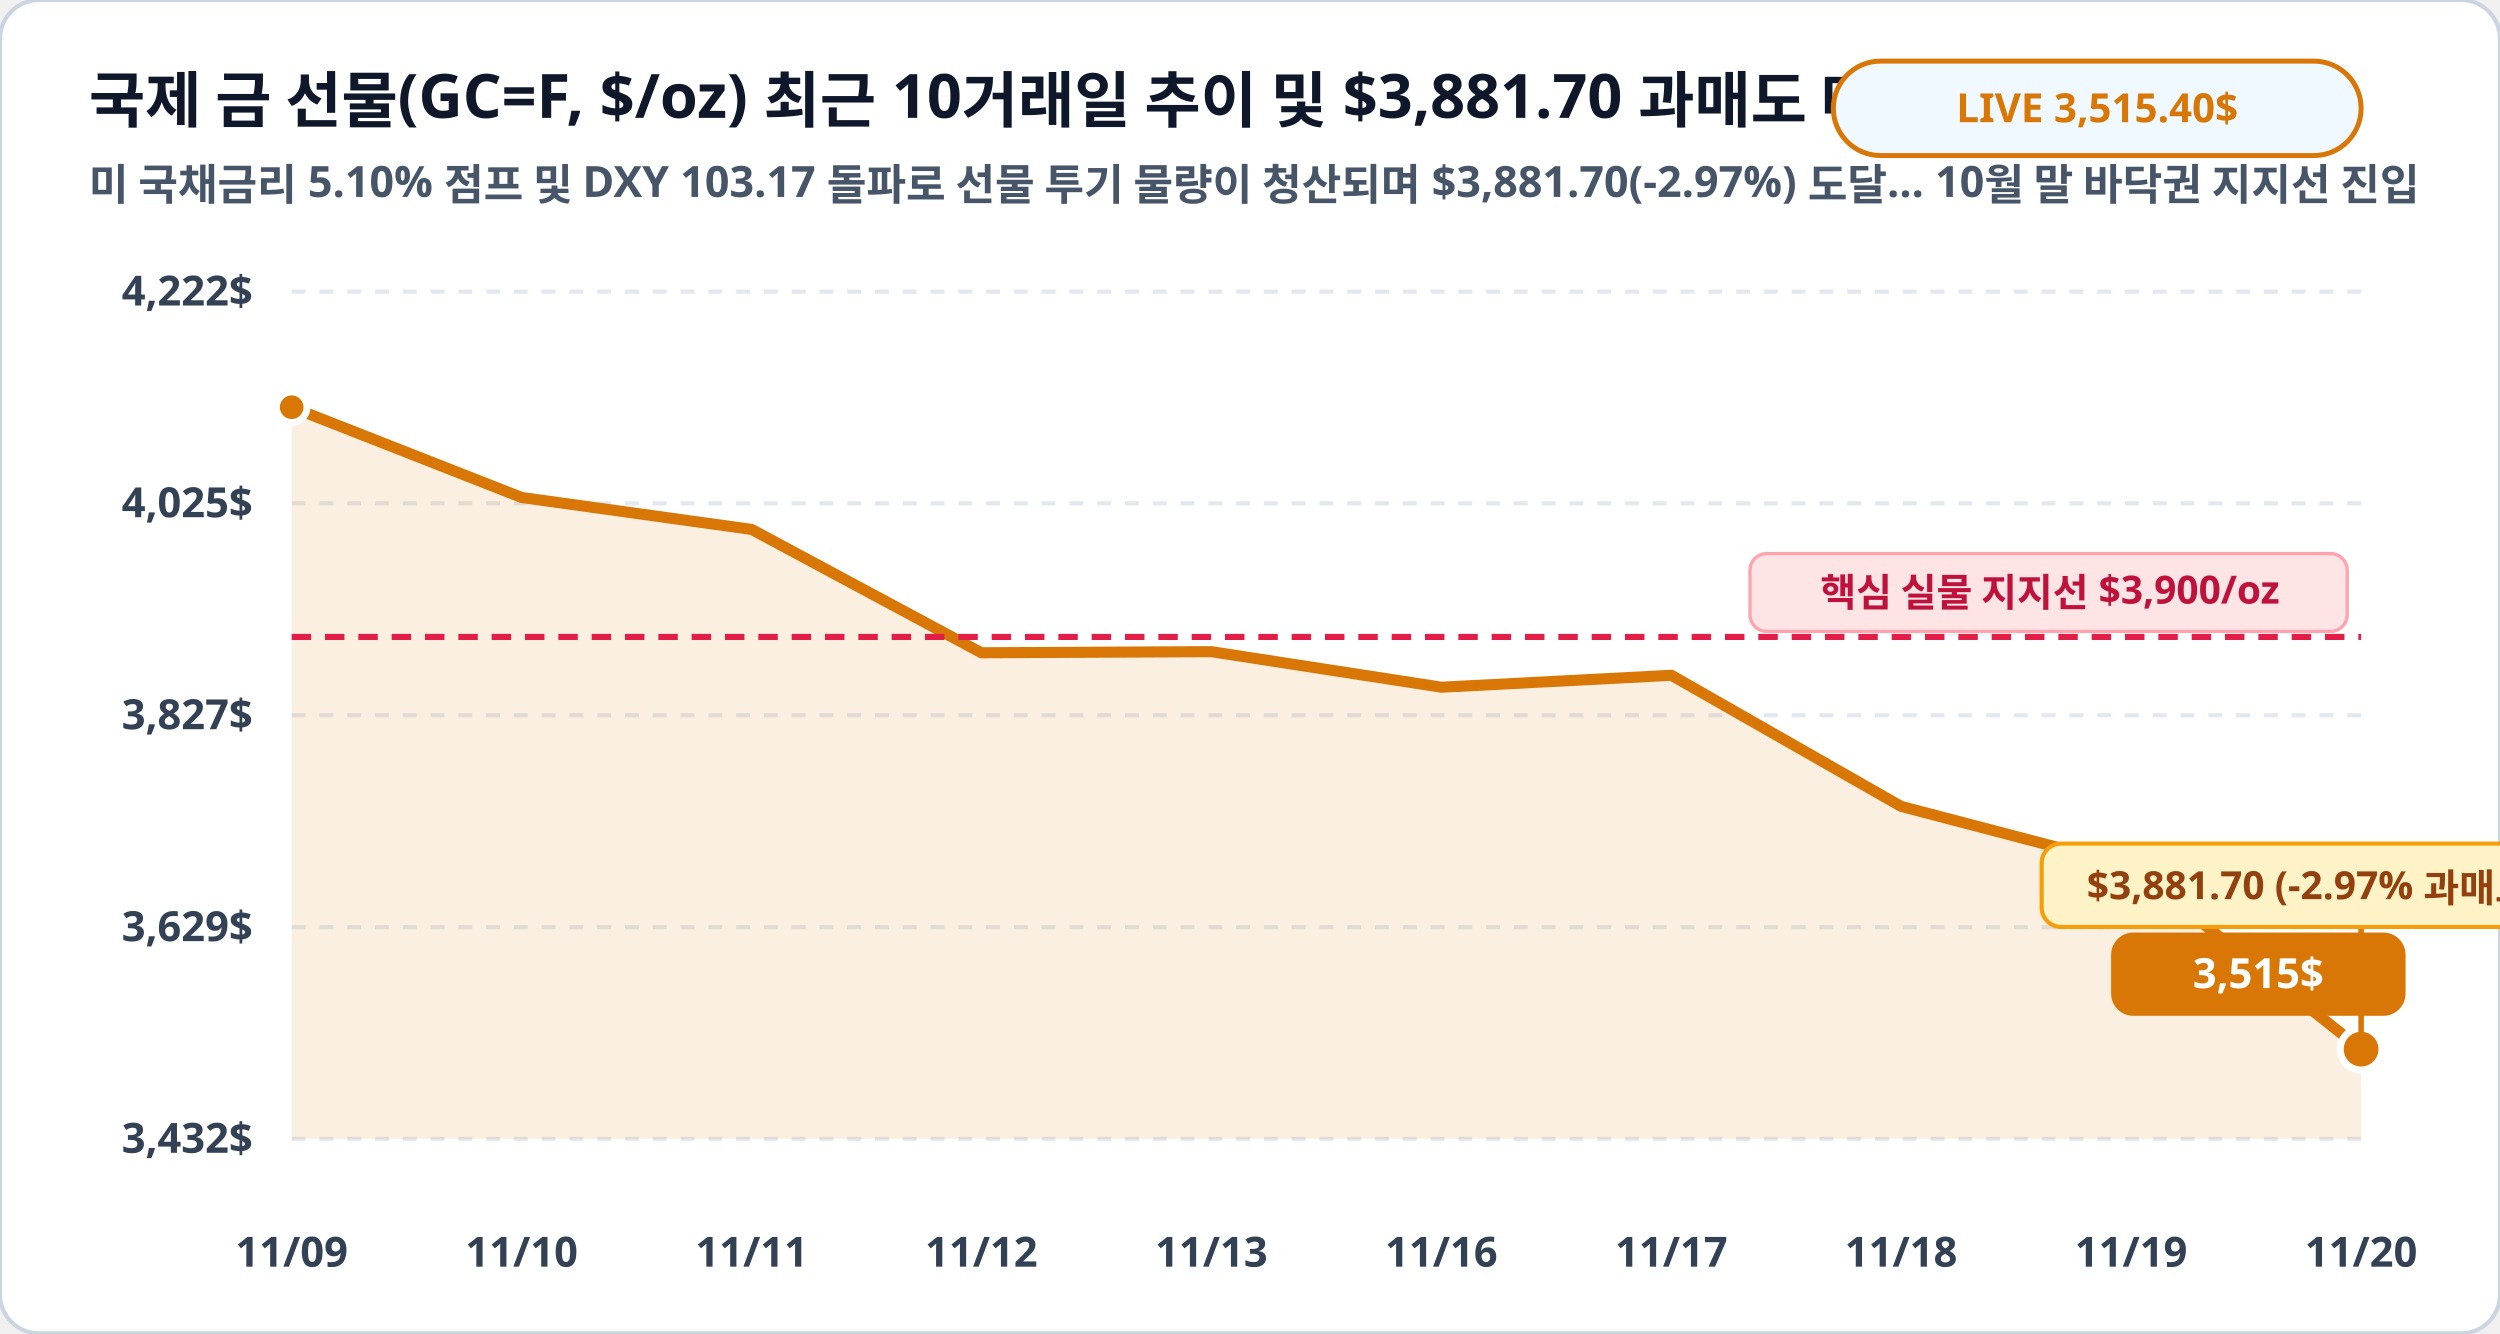
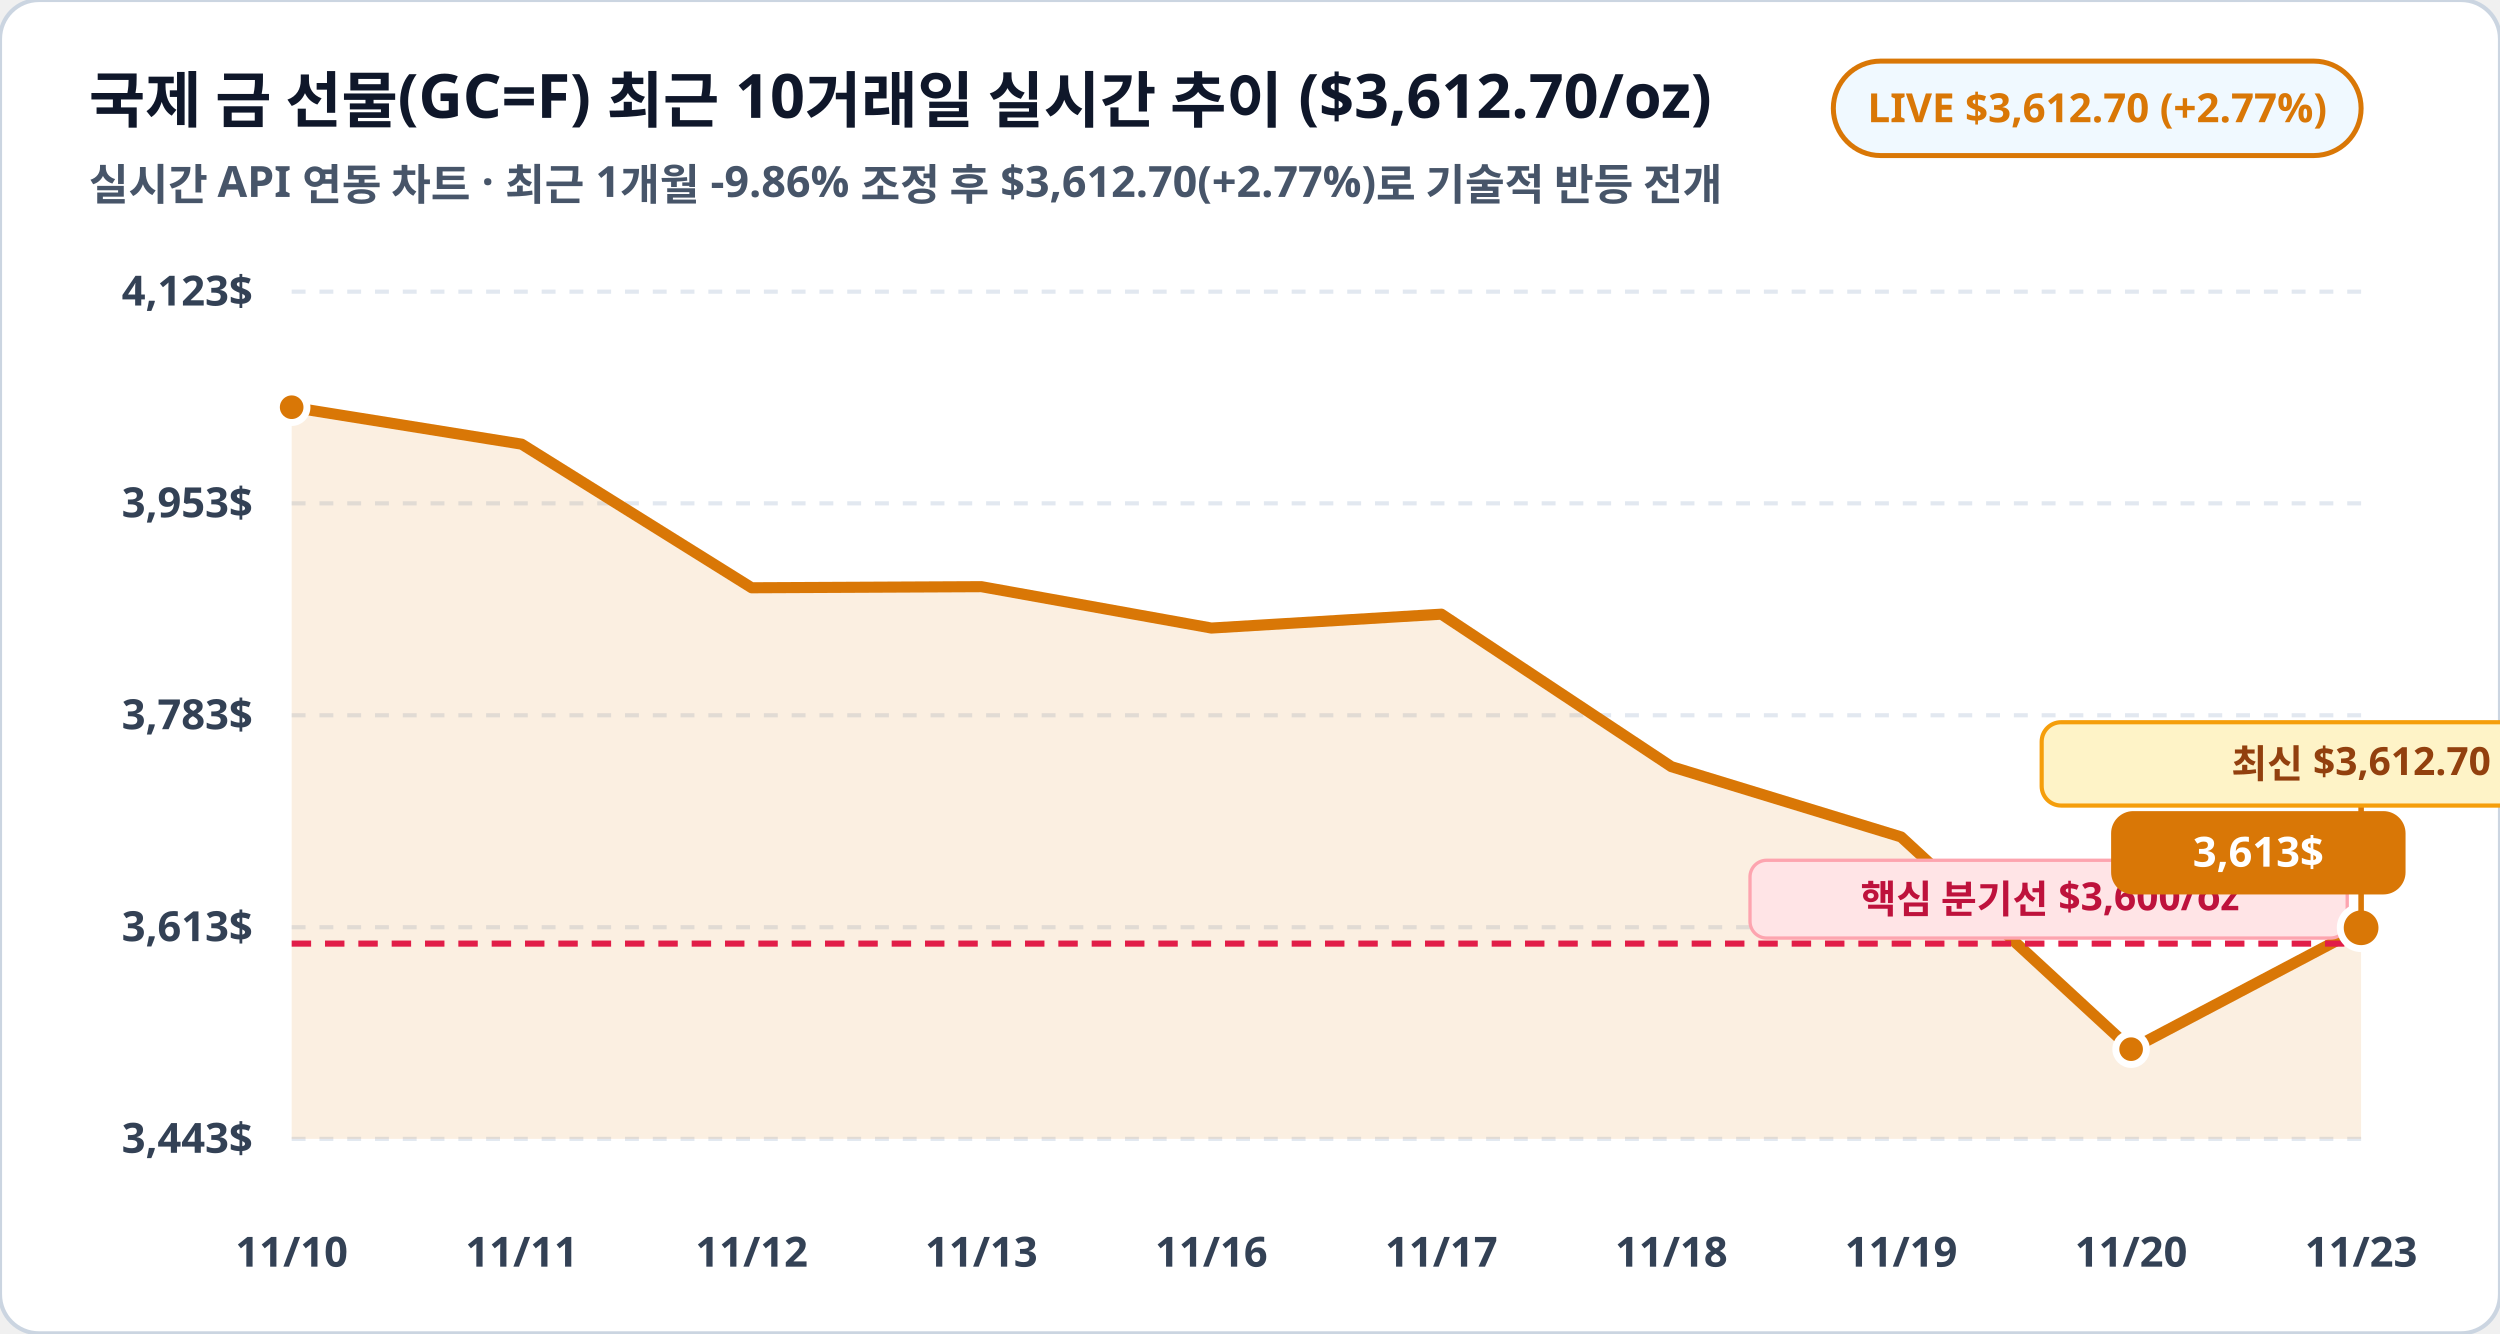
<svg xmlns="http://www.w3.org/2000/svg" viewBox="0 0 900 480" width="100%" height="100%">
  <rect width="900" height="480" rx="14" fill="#ffffff" stroke="#cbd5e1" stroke-width="1.5" />
-   <text x="32" y="44" fill="#0f172a" font-family="Pretendard, sans-serif" font-size="22" font-weight="900">국제 금 선물(GC=F, $/oz) 최근 10거래일 추이 및 $3,881.70 과매도 매수 구간 ($/oz)</text>
-   <text x="32" y="72" fill="#475569" font-family="Pretendard, sans-serif" font-size="15.5" font-weight="600">미 국채금리 5.10% 점프 및 DXY 103.17 돌파로 선물 투기 물량이 청산되며 $3,881.70(-2.97%) 도달… 10월 말 바닥권 지지선 진입</text>
+   <text x="32" y="44" fill="#0f172a" font-family="Pretendard, sans-serif" font-size="22" font-weight="900">국제 금 선물(GC=F) 최근 10거래일 실시간 추이 ($3,612.70/oz)</text>
+   <text x="32" y="72" fill="#475569" font-family="Pretendard, sans-serif" font-size="15.5" font-weight="600">실시간 API 연동 차트 · 최근 1개월 -9.86% 조정 후 $3,612.70(+2.77%)로 기술적 반등 전개</text>
  <rect x="660" y="22" width="190" height="34" rx="17" fill="#f0f9ff" stroke="#d97706" stroke-width="1.8" />
-   <text x="755" y="44" fill="#d97706" font-family="Pretendard, sans-serif" font-size="14.5" font-weight="800" text-anchor="middle">LIVE 3,515.40$</text>
+   <text x="755" y="44" fill="#d97706" font-family="Pretendard, sans-serif" font-size="14.5" font-weight="800" text-anchor="middle">LIVE $3,612.70 (+2.77%)</text>
  <line x1="105" y1="105.0" x2="850" y2="105.0" stroke="#e2e8f0" stroke-width="1.5" stroke-dasharray="5,5" />
-   <text x="91" y="110.0" fill="#334155" font-family="Pretendard, sans-serif" font-size="15" font-weight="700" text-anchor="end">4,222$</text>
+   <text x="91" y="110.0" fill="#334155" font-family="Pretendard, sans-serif" font-size="15" font-weight="700" text-anchor="end">4,123$</text>
  <line x1="105" y1="181.2" x2="850" y2="181.2" stroke="#e2e8f0" stroke-width="1.5" stroke-dasharray="5,5" />
-   <text x="91" y="186.2" fill="#334155" font-family="Pretendard, sans-serif" font-size="15" font-weight="700" text-anchor="end">4,025$</text>
+   <text x="91" y="186.2" fill="#334155" font-family="Pretendard, sans-serif" font-size="15" font-weight="700" text-anchor="end">3,953$</text>
  <line x1="105" y1="257.5" x2="850" y2="257.5" stroke="#e2e8f0" stroke-width="1.5" stroke-dasharray="5,5" />
-   <text x="91" y="262.5" fill="#334155" font-family="Pretendard, sans-serif" font-size="15" font-weight="700" text-anchor="end">3,827$</text>
+   <text x="91" y="262.5" fill="#334155" font-family="Pretendard, sans-serif" font-size="15" font-weight="700" text-anchor="end">3,783$</text>
  <line x1="105" y1="333.8" x2="850" y2="333.8" stroke="#e2e8f0" stroke-width="1.5" stroke-dasharray="5,5" />
-   <text x="91" y="338.8" fill="#334155" font-family="Pretendard, sans-serif" font-size="15" font-weight="700" text-anchor="end">3,629$</text>
+   <text x="91" y="338.8" fill="#334155" font-family="Pretendard, sans-serif" font-size="15" font-weight="700" text-anchor="end">3,613$</text>
  <line x1="105" y1="410.0" x2="850" y2="410.0" stroke="#e2e8f0" stroke-width="1.5" stroke-dasharray="5,5" />
-   <text x="91" y="415.0" fill="#334155" font-family="Pretendard, sans-serif" font-size="15" font-weight="700" text-anchor="end">3,432$</text>
-   <polygon points="105.0,410.0 105.0,146.6 187.8,179.1 270.6,190.6 353.3,235.0 436.1,234.6 518.9,247.4 601.7,243.1 684.4,290.3 767.2,312.0 850.0,377.7 850.0,410.0" fill="#d97706" fill-opacity="0.12" />
-   <polyline fill="none" stroke="#d97706" stroke-width="4" stroke-linecap="round" stroke-linejoin="round" points="105.0,146.6 187.8,179.1 270.6,190.6 353.3,235.0 436.1,234.6 518.9,247.4 601.7,243.1 684.4,290.3 767.2,312.0 850.0,377.7" />
-   <line x1="105" y1="229.3" x2="850" y2="229.3" stroke="#e11d48" stroke-width="2.2" stroke-dasharray="7,5" />
-   <rect x="630" y="199.3" width="215" height="28" rx="6" fill="#ffe4e6" stroke="#fda4af" stroke-width="1.2" />
-   <text x="738" y="218.3" fill="#be123c" font-family="Pretendard, sans-serif" font-size="14" font-weight="800" text-anchor="middle">핵심 실물 지지선 $3,900/oz</text>
+   <text x="91" y="415.0" fill="#334155" font-family="Pretendard, sans-serif" font-size="15" font-weight="700" text-anchor="end">3,443$</text>
+   <polygon points="105.0,410.0 105.0,146.6 187.8,159.9 270.6,211.6 353.3,211.2 436.1,226.1 518.9,221.1 601.7,276.0 684.4,301.3 767.2,377.7 850.0,334.0 850.0,410.0" fill="#d97706" fill-opacity="0.12" />
+   <polyline fill="none" stroke="#d97706" stroke-width="4" stroke-linecap="round" stroke-linejoin="round" points="105.0,146.6 187.8,159.9 270.6,211.6 353.3,211.2 436.1,226.1 518.9,221.1 601.7,276.0 684.4,301.3 767.2,377.7 850.0,334.0" />
+   <line x1="105" y1="339.7" x2="850" y2="339.7" stroke="#e11d48" stroke-width="2.2" stroke-dasharray="7,5" />
+   <rect x="630" y="309.7" width="215" height="28" rx="6" fill="#ffe4e6" stroke="#fda4af" stroke-width="1.2" />
+   <text x="738" y="328.7" fill="#be123c" font-family="Pretendard, sans-serif" font-size="14" font-weight="800" text-anchor="middle">핵심 분기선 $3,600/oz</text>
  <circle cx="105.0" cy="146.6" r="5.5" fill="#d97706" stroke="#ffffff" stroke-width="2.5" />
-   <circle cx="850.0" cy="377.7" r="7.5" fill="#d97706" stroke="#ffffff" stroke-width="2.5" />
-   <rect x="760.0" y="335.7" width="106" height="30" rx="8" fill="#d97706" />
-   <text x="813.0" y="355.7" fill="#ffffff" font-family="Pretendard, sans-serif" font-size="15" font-weight="800" text-anchor="middle">3,515$</text>
-   <line x1="850.0" y1="377.7" x2="850.0" y2="333.7" stroke="#d97706" stroke-width="2" />
-   <rect x="735.0" y="303.7" width="230" height="30" rx="7" fill="#fef3c7" stroke="#f59e0b" stroke-width="1.5" />
-   <text x="850.0" y="323.7" fill="#92400e" font-family="Pretendard, sans-serif" font-size="14" font-weight="800" text-anchor="middle">$3,881.70 (-2.97% 과매도 바닥!)</text>
-   <text x="105.0" y="456" fill="#334155" font-family="Pretendard, sans-serif" font-size="15" font-weight="700" text-anchor="middle">11/09</text>
-   <text x="187.8" y="456" fill="#334155" font-family="Pretendard, sans-serif" font-size="15" font-weight="700" text-anchor="middle">11/10</text>
-   <text x="270.6" y="456" fill="#334155" font-family="Pretendard, sans-serif" font-size="15" font-weight="700" text-anchor="middle">11/11</text>
-   <text x="353.3" y="456" fill="#334155" font-family="Pretendard, sans-serif" font-size="15" font-weight="700" text-anchor="middle">11/12</text>
-   <text x="436.1" y="456" fill="#334155" font-family="Pretendard, sans-serif" font-size="15" font-weight="700" text-anchor="middle">11/13</text>
-   <text x="518.9" y="456" fill="#334155" font-family="Pretendard, sans-serif" font-size="15" font-weight="700" text-anchor="middle">11/16</text>
-   <text x="601.7" y="456" fill="#334155" font-family="Pretendard, sans-serif" font-size="15" font-weight="700" text-anchor="middle">11/17</text>
-   <text x="684.4" y="456" fill="#334155" font-family="Pretendard, sans-serif" font-size="15" font-weight="700" text-anchor="middle">11/18</text>
-   <text x="767.2" y="456" fill="#334155" font-family="Pretendard, sans-serif" font-size="15" font-weight="700" text-anchor="middle">11/19</text>
-   <text x="850.0" y="456" fill="#334155" font-family="Pretendard, sans-serif" font-size="15" font-weight="700" text-anchor="middle">11/20</text>
+   <circle cx="767.2" cy="377.7" r="5.5" fill="#d97706" stroke="#ffffff" stroke-width="2.5" />
+   <circle cx="850.0" cy="334.0" r="7.5" fill="#d97706" stroke="#ffffff" stroke-width="2.5" />
+   <rect x="760.0" y="292.0" width="106" height="30" rx="8" fill="#d97706" />
+   <text x="813.0" y="312.0" fill="#ffffff" font-family="Pretendard, sans-serif" font-size="15" font-weight="800" text-anchor="middle">3,613$</text>
+   <line x1="850.0" y1="334.0" x2="850.0" y2="290.0" stroke="#d97706" stroke-width="2" />
+   <rect x="735.0" y="260.0" width="230" height="30" rx="7" fill="#fef3c7" stroke="#f59e0b" stroke-width="1.5" />
+   <text x="850.0" y="280.0" fill="#92400e" font-family="Pretendard, sans-serif" font-size="14" font-weight="800" text-anchor="middle">최신 $3,612.70</text>
+   <text x="105.0" y="456" fill="#334155" font-family="Pretendard, sans-serif" font-size="15" font-weight="700" text-anchor="middle">11/10</text>
+   <text x="187.8" y="456" fill="#334155" font-family="Pretendard, sans-serif" font-size="15" font-weight="700" text-anchor="middle">11/11</text>
+   <text x="270.6" y="456" fill="#334155" font-family="Pretendard, sans-serif" font-size="15" font-weight="700" text-anchor="middle">11/12</text>
+   <text x="353.3" y="456" fill="#334155" font-family="Pretendard, sans-serif" font-size="15" font-weight="700" text-anchor="middle">11/13</text>
+   <text x="436.1" y="456" fill="#334155" font-family="Pretendard, sans-serif" font-size="15" font-weight="700" text-anchor="middle">11/16</text>
+   <text x="518.9" y="456" fill="#334155" font-family="Pretendard, sans-serif" font-size="15" font-weight="700" text-anchor="middle">11/17</text>
+   <text x="601.7" y="456" fill="#334155" font-family="Pretendard, sans-serif" font-size="15" font-weight="700" text-anchor="middle">11/18</text>
+   <text x="684.4" y="456" fill="#334155" font-family="Pretendard, sans-serif" font-size="15" font-weight="700" text-anchor="middle">11/19</text>
+   <text x="767.2" y="456" fill="#334155" font-family="Pretendard, sans-serif" font-size="15" font-weight="700" text-anchor="middle">11/20</text>
+   <text x="850.0" y="456" fill="#334155" font-family="Pretendard, sans-serif" font-size="15" font-weight="700" text-anchor="middle">11/23</text>
</svg>
